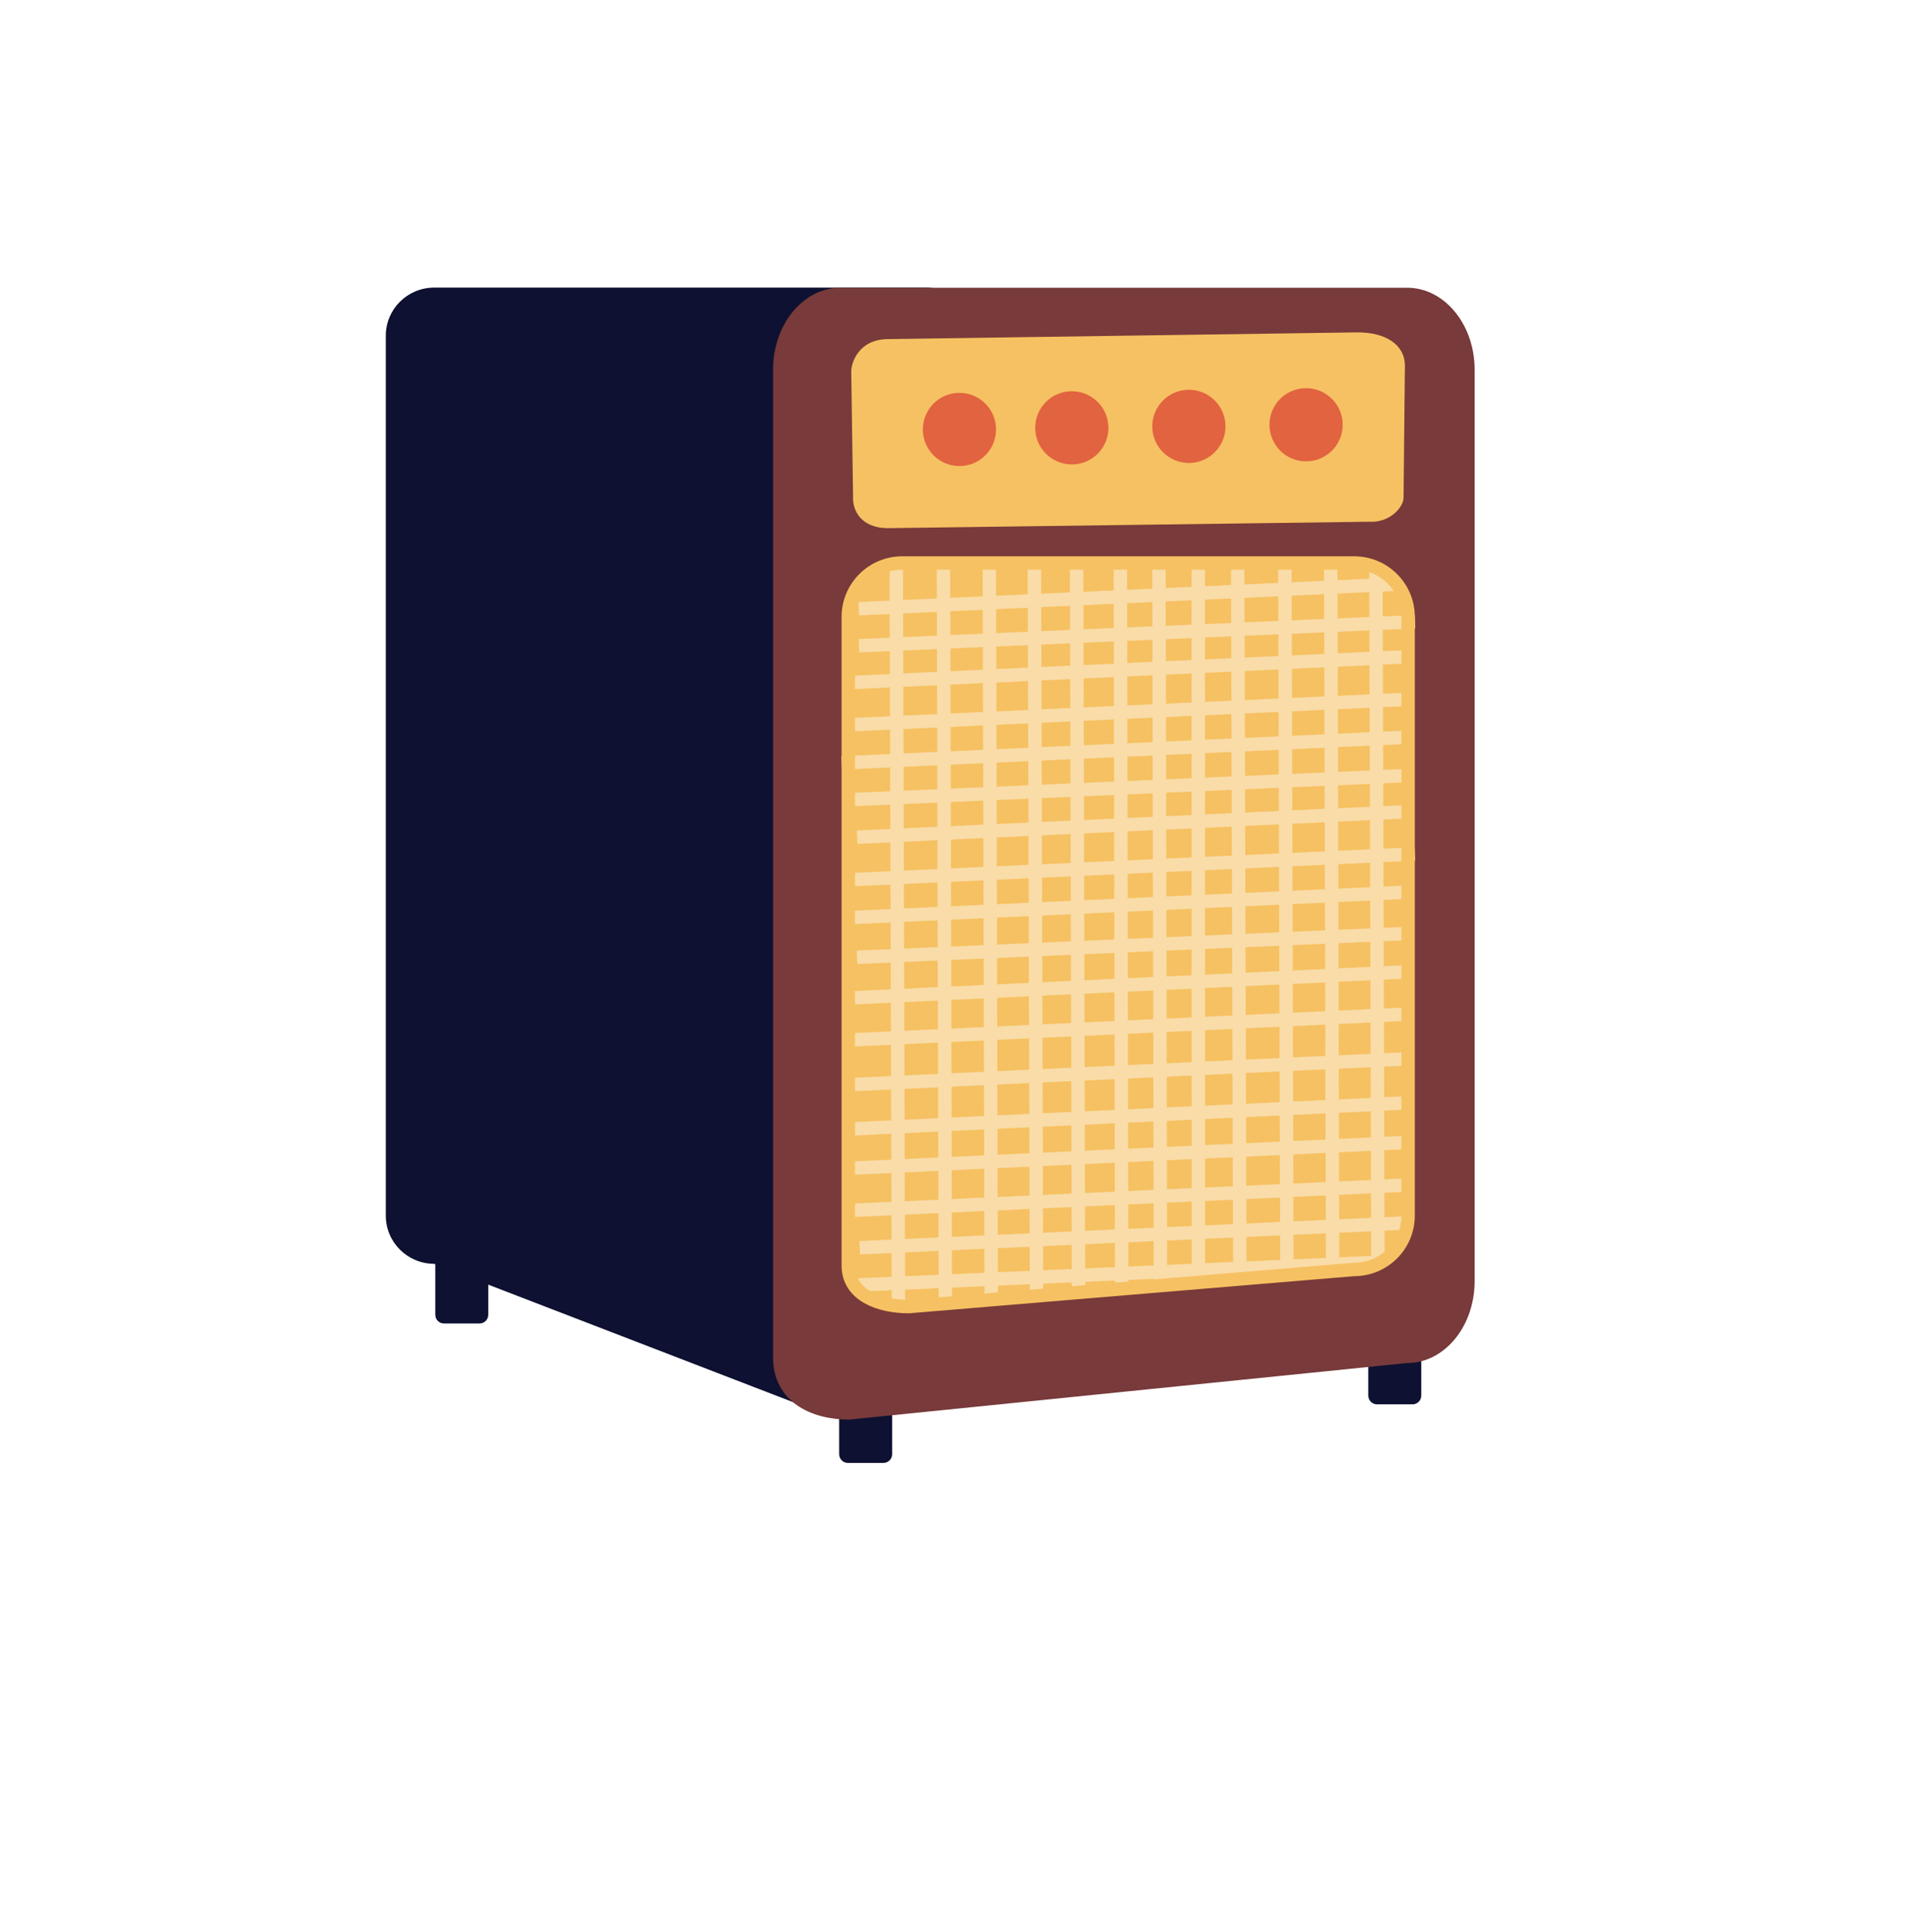
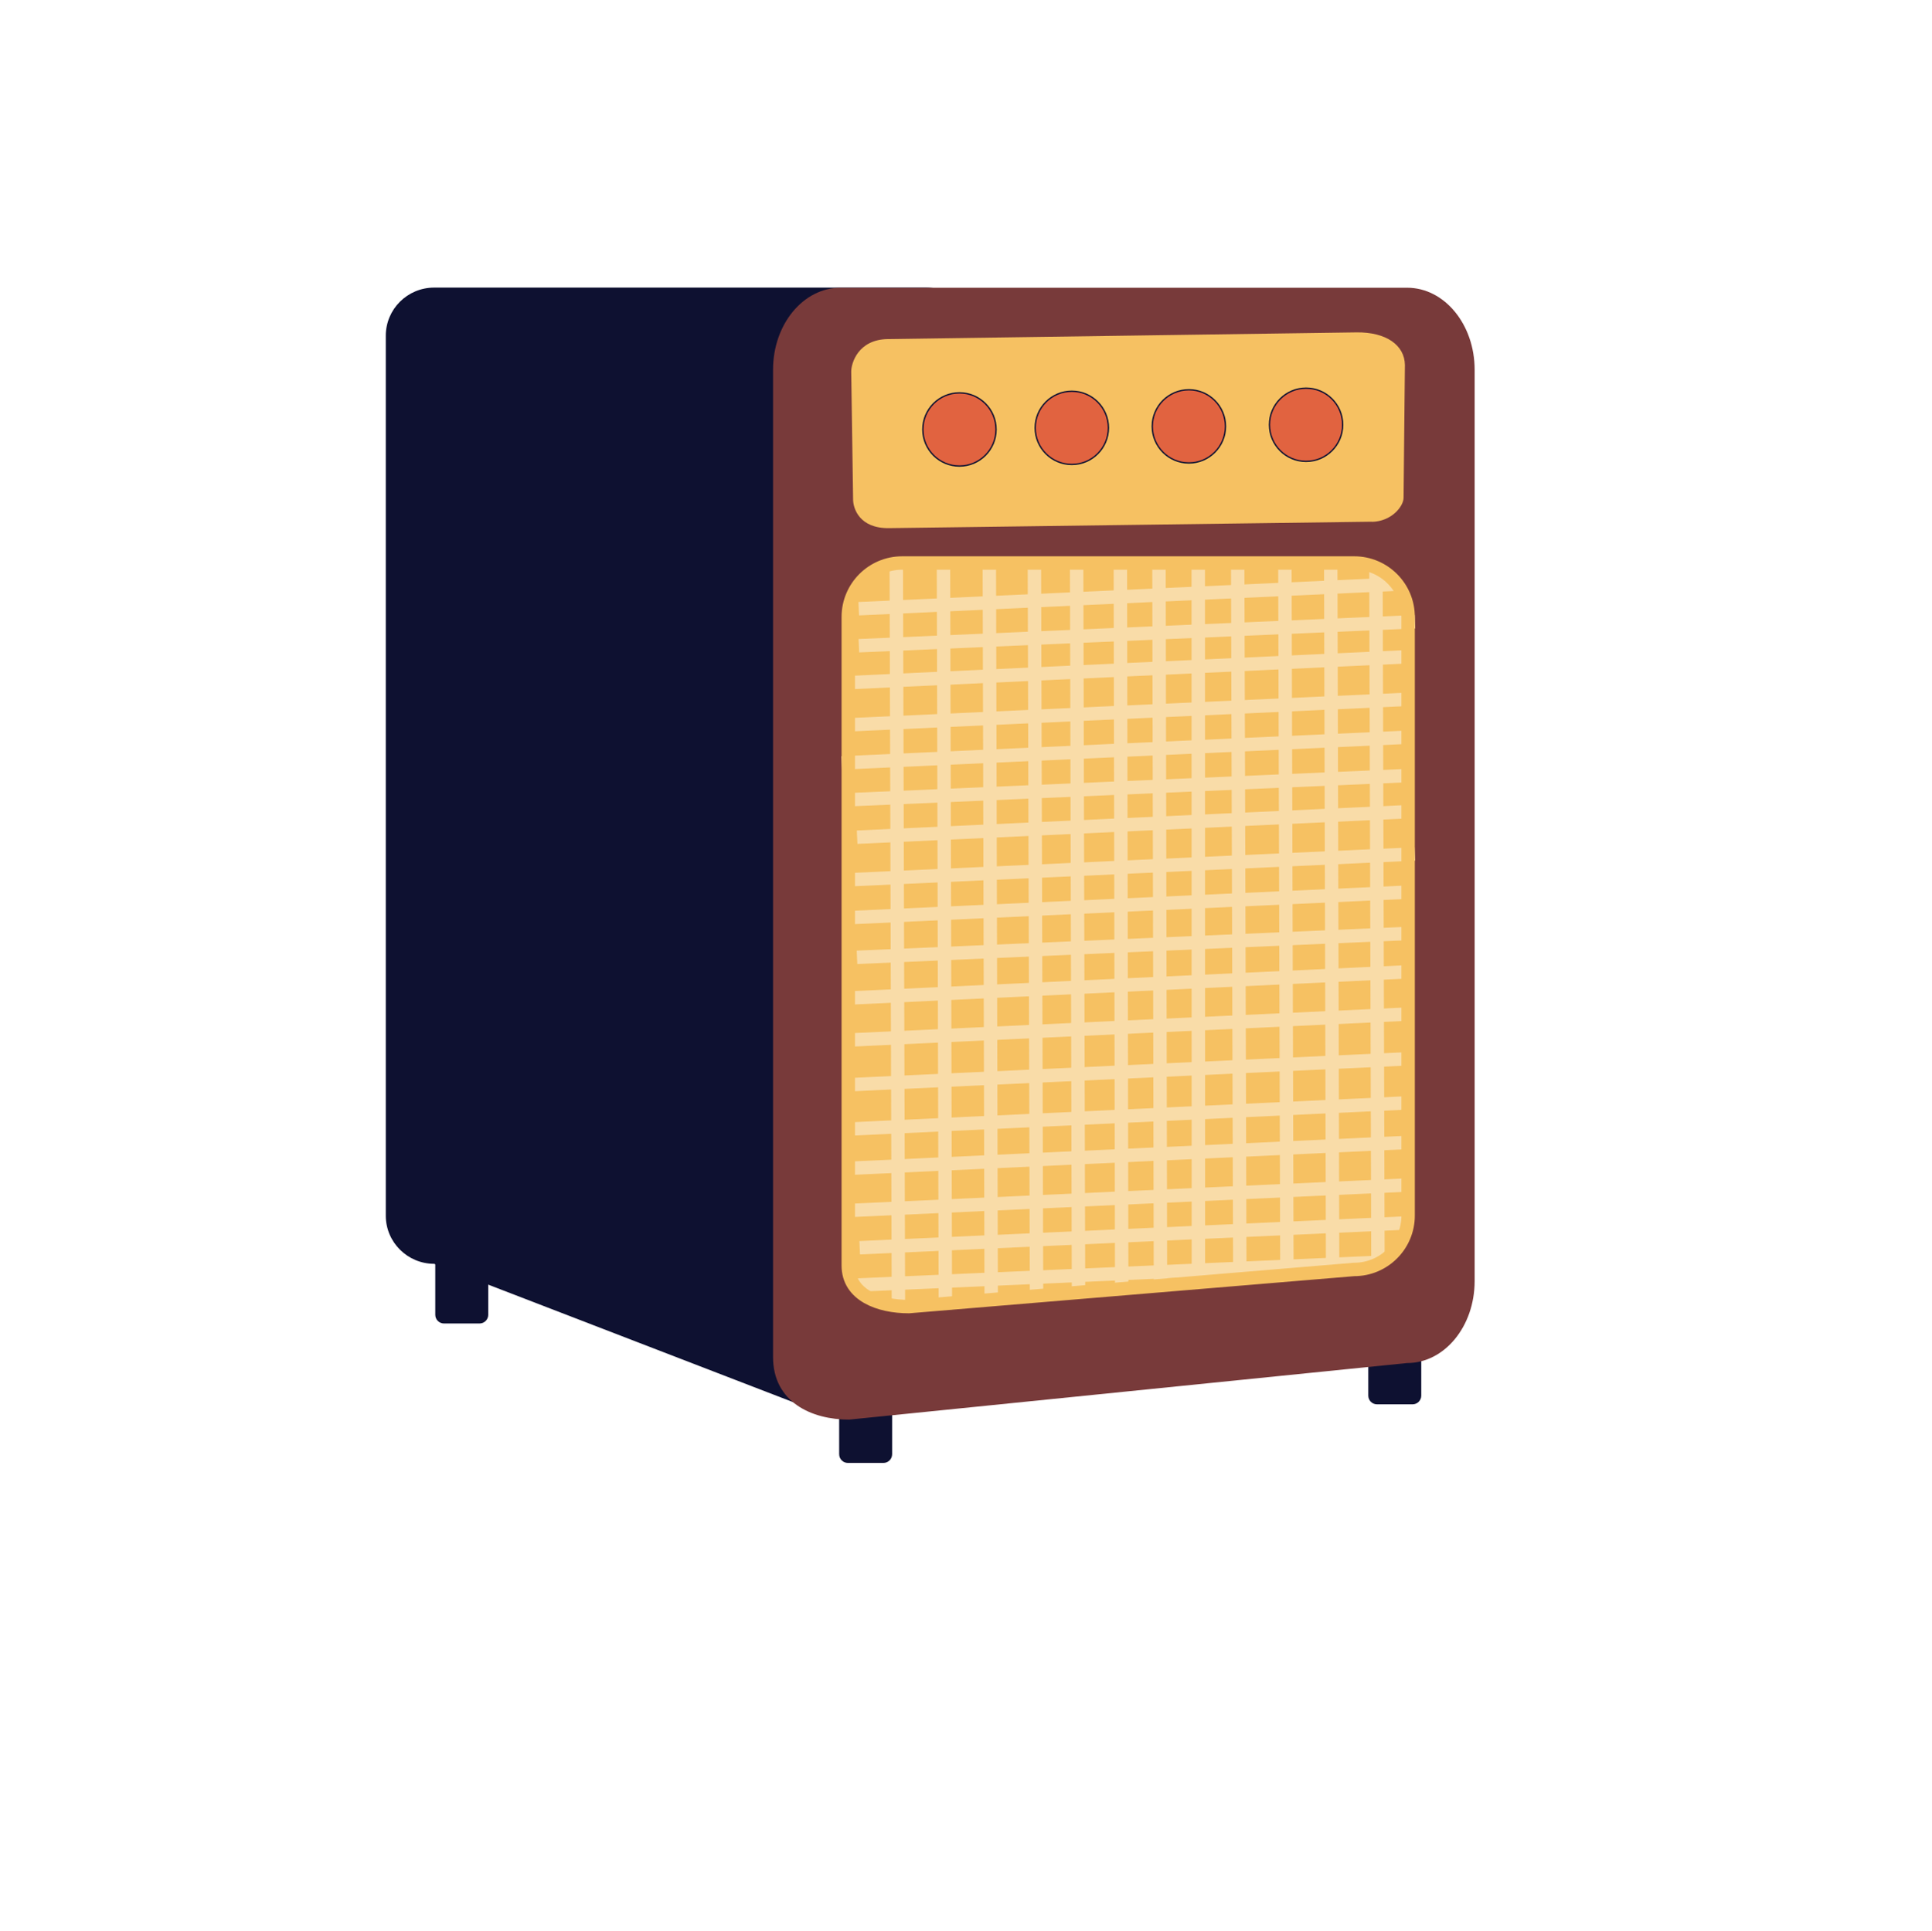
<svg xmlns="http://www.w3.org/2000/svg" id="Layer_1" data-name="Layer 1" viewBox="0 0 144.02 144">
  <defs>
    <style>
+ 
+       @keyframes circle {
+           from {fill: #fbec46;}
+           to {fill: #e16340;}
+       }
      .cls-1 {
        fill: #f6c162;
      }

      .cls-2 {
        fill: #e16340;
+         stroke: #0e1131;
+         stroke-width: .1px;
+       }
+ 
+       .circle1 {
+         animation-name: circle;
+         animation-duration: 1.5s;
+         animation-iteration-count: infinite;
+         animation-timing-function: ease-in-out;
+       }
+ 
+       .circle2 {
+         animation-name: circle;
+         animation-duration: 1.5s;
+         animation-iteration-count: infinite;
+         animation-timing-function: ease-in-out;
+         animation-delay: 200ms;
+       }
+ 
+       .circle3 {
+         animation-name: circle;
+         animation-duration: 1.5s;
+         animation-iteration-count: infinite;
+         animation-timing-function: ease-in-out;
+         animation-delay: 400ms;
+       }
+ 
+       .circle4 {
+         animation-name: circle;
+         animation-duration: 1.5s;
+         animation-iteration-count: infinite;
+         animation-timing-function: ease-in-out;
+         animation-delay: 600ms;
      }

      .cls-3 {
        fill: #0e1131;
      }

      .cls-4 {
        fill: #783a3a;
      }

      .cls-5 {
        fill: #f9dca8;
        stroke: #f9dca8;
      }

      .cls-5, .cls-6 {
        stroke-miterlimit: 10;
      }

      .cls-6 {
        fill: none;
        stroke: #f6c162;
      }
    </style>
  </defs>
  <rect class="cls-3" x="62.58" y="102.65" width="3.95" height="6.46" rx=".65" ry=".65" />
  <rect class="cls-3" x="102.04" y="98.28" width="3.95" height="6.46" rx=".65" ry=".65" />
  <path class="cls-3" d="m61.41,105.45l-29.03-11.19c-1.99,0-3.61-1.61-3.61-3.59V25.04c0-1.98,1.61-3.59,3.61-3.59h36.69c1.99,0,3.61,1.61,3.61,3.59v65.64c0,1.98-9.27,14.77-11.26,14.77Z" />
  <path class="cls-4" d="m104.94,101.66l-41.62,4.22c-2.78,0-5.67-1.29-5.67-4.67V27.57c0-3.38,2.25-6.11,5.03-6.11h42.26c2.78,0,5.03,2.74,5.03,6.11v67.98c0,3.38-2.25,6.11-5.03,6.11Z" />
  <path class="cls-1" d="m102.32,38.91l-36.02.48c-2.22.03-2.67-1.48-2.68-2.11l-.14-9.57c0-.62.51-2.39,2.73-2.42l34.95-.5c2.22-.03,3.59.96,3.61,2.43l-.1,9.91c0,.62-.88,1.76-2.36,1.79Z" />
  <rect class="cls-3" x="32.46" y="92.25" width="3.95" height="6.46" rx=".65" ry=".65" />
-   <circle class="cls-2" cx="71.55" cy="32.03" r="2.73" />
-   <circle class="cls-2" cx="79.93" cy="31.91" r="2.73" />
-   <circle class="cls-2" cx="88.66" cy="31.8" r="2.73" />
-   <circle class="cls-2" cx="97.4" cy="31.68" r="2.73" />
+   <circle class="cls-2 circle1" cx="71.55" cy="32.03" r="2.73" />
+   <circle class="cls-2 circle2" cx="79.93" cy="31.91" r="2.73" />
+   <circle class="cls-2 circle3" cx="88.66" cy="31.8" r="2.73" />
+   <circle class="cls-2 circle4" cx="97.4" cy="31.68" r="2.73" />
  <path class="cls-1" d="m101.22,95.02l-33.2,2.77c-2.22,0-4.52-.85-4.52-3.06v-48.38c0-2.22,1.8-4.02,4.02-4.02h33.71c2.22,0,4.02,1.8,4.02,4.02v44.65c0,2.22-1.8,4.02-4.02,4.02Z" />
  <line class="cls-5" x1="66.84" y1="42.39" x2="67" y2="97.41" />
  <line class="cls-5" x1="83.55" y1="42.06" x2="83.65" y2="96.04" />
  <line class="cls-5" x1="86.43" y1="42.07" x2="86.54" y2="95.67" />
  <line class="cls-5" x1="77.14" y1="42.39" x2="77.3" y2="96.79" />
  <line class="cls-5" x1="89.36" y1="42.07" x2="89.37" y2="95.34" />
  <line class="cls-5" x1="80.29" y1="42.4" x2="80.43" y2="96.45" />
  <line class="cls-5" x1="73.78" y1="42.39" x2="73.92" y2="97.24" />
  <line class="cls-5" x1="70.36" y1="42.39" x2="70.5" y2="97.66" />
  <line class="cls-5" x1="105" y1="72.48" x2="63.63" y2="74.42" />
  <line class="cls-5" x1="105" y1="88.38" x2="63.13" y2="90.29" />
  <line class="cls-5" x1="105.14" y1="91.2" x2="64.11" y2="93.06" />
  <line class="cls-5" x1="105.09" y1="82.25" x2="63.26" y2="84.21" />
  <line class="cls-5" x1="102.76" y1="94.15" x2="63.73" y2="95.85" />
  <line class="cls-5" x1="104.13" y1="43.57" x2="64.04" y2="45.4" />
  <line class="cls-5" x1="105.52" y1="46.37" x2="64.05" y2="48.16" />
  <line class="cls-5" x1="105.08" y1="85.2" x2="63.44" y2="87.13" />
  <line class="cls-5" x1="105.18" y1="78.96" x2="62.93" y2="80.92" />
  <line class="cls-5" x1="105.26" y1="75.62" x2="63.27" y2="77.57" />
  <line class="cls-5" x1="105.51" y1="63.69" x2="63.64" y2="65.6" />
  <line class="cls-5" x1="104.95" y1="66.54" x2="63.37" y2="68.44" />
  <line class="cls-5" x1="105.21" y1="69.61" x2="63.91" y2="71.4" />
  <line class="cls-5" x1="104.99" y1="60.54" x2="63.92" y2="62.44" />
  <line class="cls-5" x1="104.93" y1="52.16" x2="63.06" y2="54.07" />
  <line class="cls-5" x1="105.08" y1="54.98" x2="62.77" y2="56.9" />
  <line class="cls-5" x1="105.03" y1="57.84" x2="63.68" y2="59.63" />
  <line class="cls-5" x1="104.99" y1="48.98" x2="63.35" y2="50.91" />
  <line class="cls-5" x1="92.3" y1="42.06" x2="92.46" y2="95.49" />
  <line class="cls-5" x1="102.61" y1="42.41" x2="102.76" y2="94.27" />
  <line class="cls-5" x1="99.24" y1="42.07" x2="99.38" y2="94.68" />
  <line class="cls-5" x1="95.82" y1="42.06" x2="95.97" y2="95.08" />
  <path class="cls-6" d="m100.98,94.68l-33.2,2.77c-2.22,0-4.52-.85-4.52-3.06v-48.38c0-2.22,1.8-4.02,4.02-4.02h33.71c2.22,0,4.02,1.8,4.02,4.02v44.65c0,2.22-1.8,4.02-4.02,4.02Z" />
</svg>
